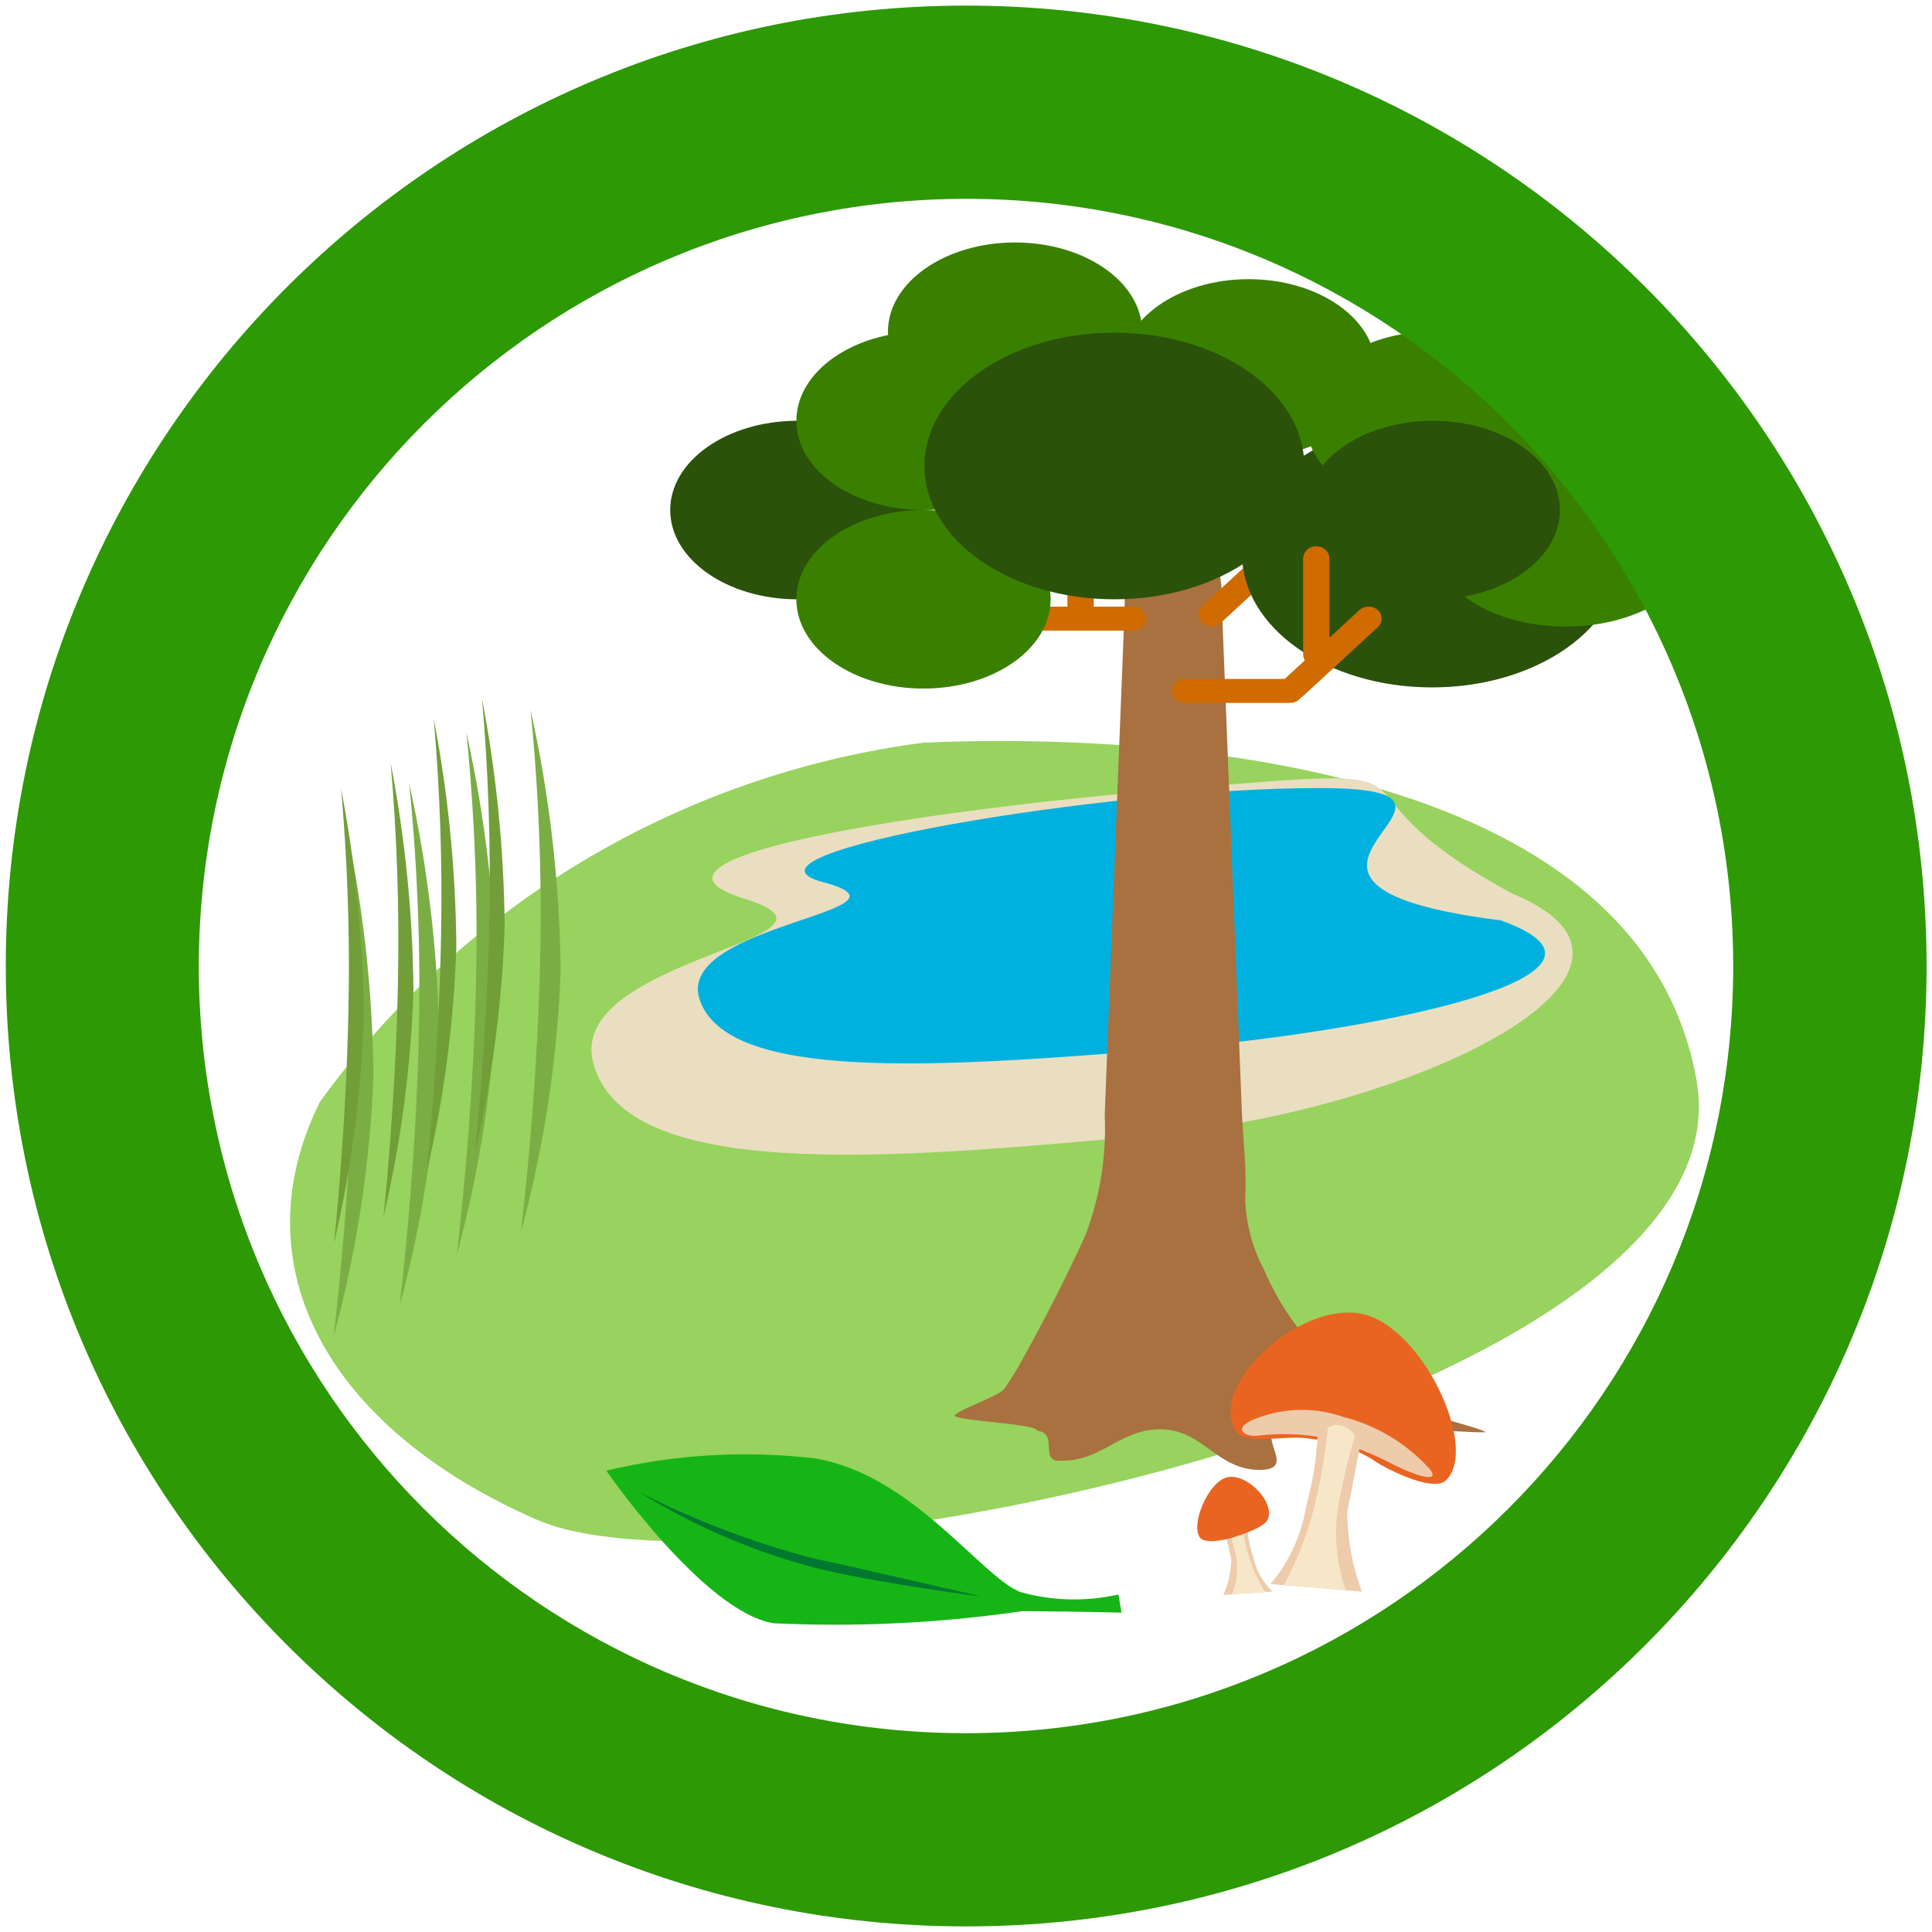
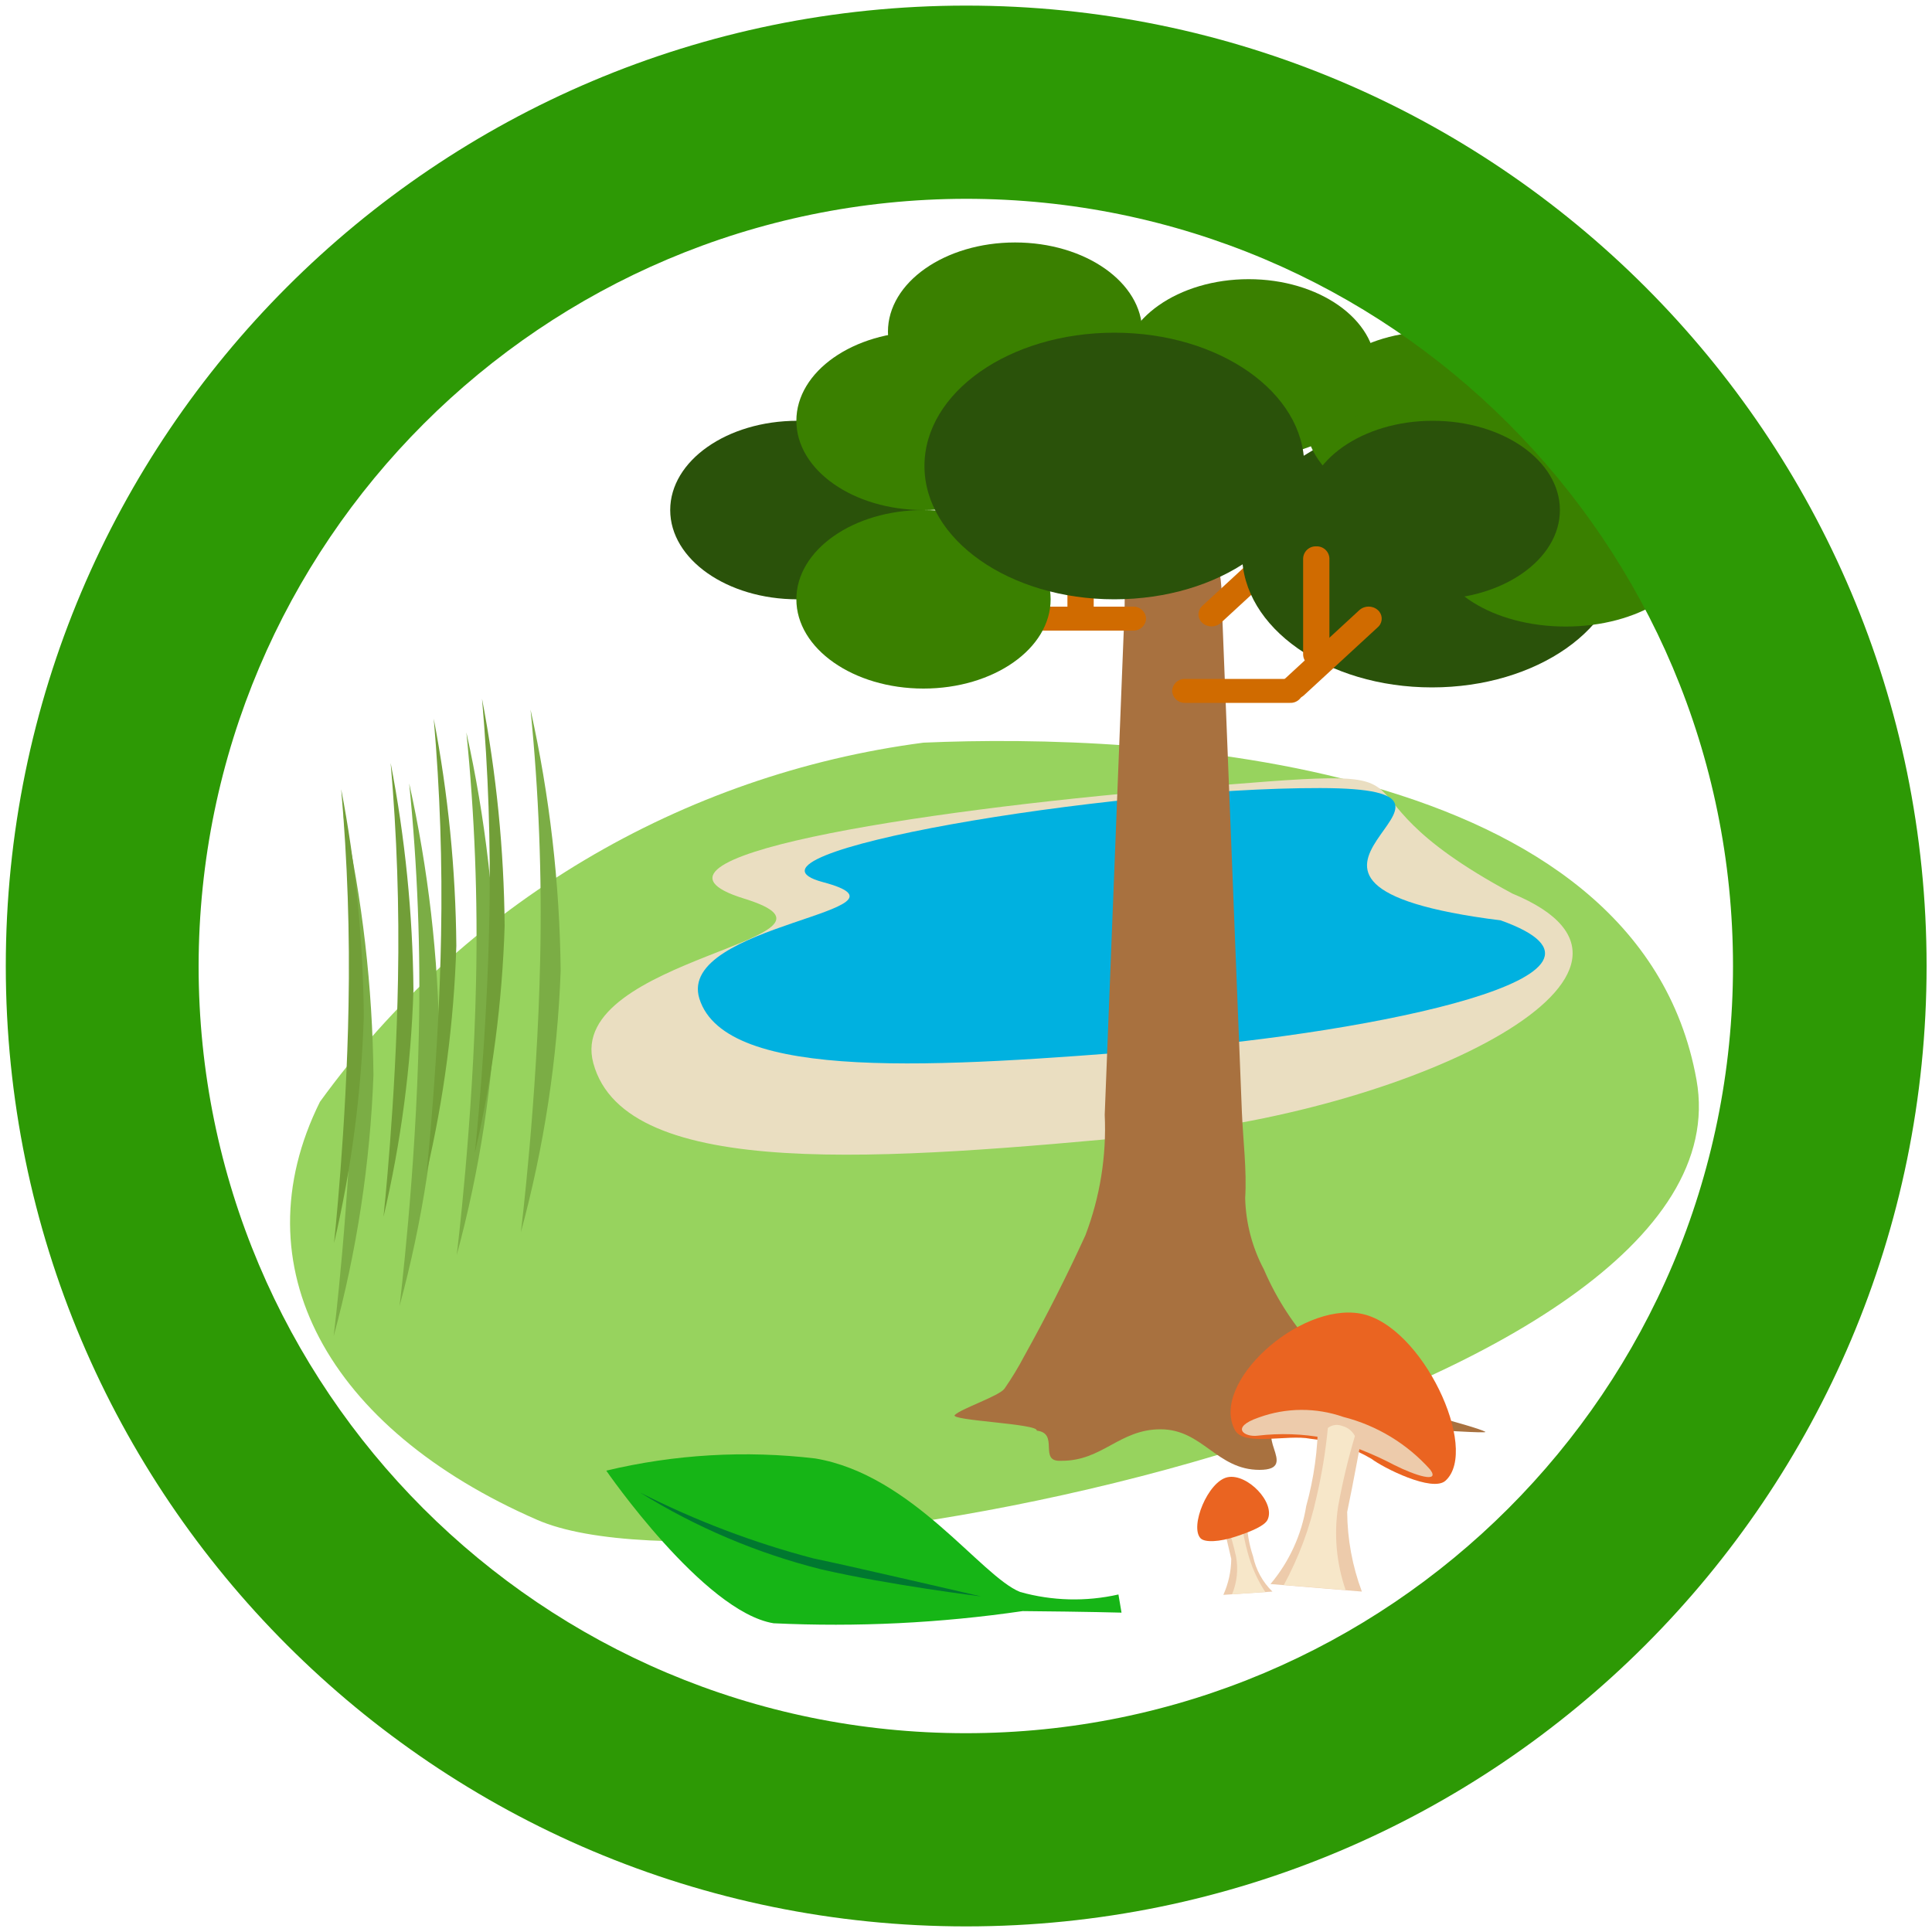
<svg xmlns="http://www.w3.org/2000/svg" width="10" height="10" viewBox="0 0 10 10">
-   <defs>
-     <clipPath id="clip-path">
-       <rect width="10" height="10" fill="none" />
-     </clipPath>
-   </defs>
  <g id="icons">
    <path d="M1.656,5.703c-.422.85.041,1.692,1.125,2.164s6.3-.608,6-2.278S5.933,3.793,4.78,3.844A4.594,4.594,0,0,0,1.656,5.703Z" fill="#97d35e" />
    <path d="M3.071,5.503c.166.614,1.517.501,2.892.372s2.829-.851,1.865-1.25c-1.104-.593-.141-.676-1.76-.54-1.333.112-2.894.357-2.217.566S2.923,4.954,3.071,5.503Z" fill="#eadec1" />
    <path d="M3.62,5.169c.136.435,1.248.354,2.378.264s2.563-.386,1.77-.669c-1.552-.196.152-.683-.934-.685-1.1-.002-3.13.339-2.574.487S3.499,4.781,3.62,5.169Z" fill="#00b1e0" />
    <path d="M6.325,3.151l.013.329.056,1.421.034.856c.006.146.026.299.017.445a.833.833,0,0,0,.097.369,1.451,1.451,0,0,0,.274.419,2.05,2.05,0,0,0,.264.232c.049.036.555.158.608.189.032.019-1.028-.071-1.02-.038-.221.022.074.235-.149.235-.221,0-.294-.21-.512-.21-.214,0-.301.165-.515.163-.12.007-.006-.143-.126-.156.013-.036-.453-.052-.424-.081.033-.033.229-.098.257-.136A1.605,1.605,0,0,0,5.301,7.02q.171-.307.317-.626a1.55,1.55,0,0,0,.1-.624l.069-1.759.034-.86c0-.213.02-.386.252-.386S6.325,2.938,6.325,3.151Z" fill="#a8713f" />
    <g id="_9797b750-3db3-4496-bf5e-7a95c26ab4ae" data-name=" 9797b750-3db3-4496-bf5e-7a95c26ab4ae">
      <path d="M6.223,3.136l.383-.353a.072.072,0,0,1,.096,0h0a.059.059,0,0,1,.005.083l-.005.005-.383.353a.072.072,0,0,1-.096,0h0a.059.059,0,0,1-.005-.083Z" fill="#d06b00" />
      <path d="M5.525,3.202V2.703A.065.065,0,0,1,5.593,2.64h0a.065.065,0,0,1,.068.062h0v.499a.065.065,0,0,1-.068.062h0a.065.065,0,0,1-.068-.062Z" fill="#d06b00" />
      <path d="M5.864,3.264H5.322a.065.065,0,0,1-.068-.062h0a.065.065,0,0,1,.068-.062h.542a.065.065,0,0,1,.068.062h0A.065.065,0,0,1,5.864,3.264Z" fill="#d06b00" />
      <ellipse cx="7.412" cy="2.868" rx="0.983" ry="0.69" fill="#2a520a" />
      <ellipse cx="4.127" cy="2.64" rx="0.658" ry="0.462" fill="#2a520a" />
      <ellipse cx="4.78" cy="2.178" rx="0.658" ry="0.462" fill="#3a8000" />
      <ellipse cx="4.78" cy="3.102" rx="0.658" ry="0.462" fill="#3a8000" />
      <ellipse cx="7.416" cy="2.178" rx="0.658" ry="0.462" fill="#3a8000" />
      <ellipse cx="6.463" cy="1.907" rx="0.658" ry="0.462" fill="#3a8000" />
      <ellipse cx="5.254" cy="1.717" rx="0.658" ry="0.462" fill="#3a8000" />
      <ellipse cx="8.104" cy="2.817" rx="0.678" ry="0.426" fill="#3a8000" />
      <ellipse cx="5.768" cy="2.412" rx="0.983" ry="0.69" fill="#2a520a" />
      <ellipse cx="7.416" cy="2.64" rx="0.658" ry="0.462" fill="#2a520a" />
      <path d="M6.135,3.514h.542a.065.065,0,0,1,.068.062h0a.065.065,0,0,1-.068.062H6.135a.065.065,0,0,1-.068-.062h0A.065.065,0,0,1,6.135,3.514Z" fill="#d06b00" />
      <path d="M6.653,3.511l.383-.353a.072.072,0,0,1,.096,0h0a.059.059,0,0,1,.005.083l-.005.005-.383.353a.072.072,0,0,1-.096,0h0a.059.059,0,0,1-.005-.083Z" fill="#d06b00" />
      <path d="M6.745,3.389V2.89a.065.065,0,0,1,.068-.062h0a.065.065,0,0,1,.068.062h0v.499a.065.065,0,0,1-.068.062h0a.065.065,0,0,1-.068-.062Z" fill="#d06b00" />
    </g>
    <path d="M6.783,7.447c-.121-.024-.344.041-.391-.045-.13-.241.33-.66.649-.603s.62.702.441.865c-.068.062-.323-.067-.383-.113A.777.777,0,0,0,6.783,7.447Z" fill="#ea6421" />
    <path d="M6.953,7.334a.899.899,0,0,1,.45.273c.052.071-.075.032-.188-.025a1.683,1.683,0,0,0-.358-.139A1.14,1.14,0,0,0,6.51,7.431c-.068.009-.146-.042.005-.094A.651.651,0,0,1,6.953,7.334Z" fill="#edcbab" />
    <path d="M6.822,7.353a1.666,1.666,0,0,1-.061.442.832.832,0,0,1-.185.404l.473.039a1.204,1.204,0,0,1-.076-.412c.029-.137.076-.394.076-.394" fill="#edcbab" />
    <path d="M7.013,7.433a3.369,3.369,0,0,0-.087.365.906.906,0,0,0,.039.432l-.32-.026a1.722,1.722,0,0,0,.169-.454,2.716,2.716,0,0,0,.059-.359.076.076,0,0,1,.075-.01A.102.102,0,0,1,7.013,7.433Z" fill="#f7e7c9" />
    <path d="M6.453,7.857a.635.635,0,0,0,.033.199.357.357,0,0,0,.1.182l-.254.017a.467.467,0,0,0,.041-.186c-.015-.061-.041-.177-.041-.177" fill="#edcbab" />
    <path d="M6.351,7.893a1.304,1.304,0,0,1,.047.165.344.344,0,0,1-.021.194L6.549,8.24a.706.706,0,0,1-.091-.204,1.052,1.052,0,0,1-.032-.162.047.047,0,0,0-.04-.005A.053.053,0,0,0,6.351,7.893Z" fill="#f7e7c9" />
    <path d="M6.561,7.866c.042-.088-.105-.241-.207-.22s-.197.256-.14.316c.022.023.099.019.183-.009S6.546,7.897,6.561,7.866Z" fill="#ea6421" />
    <path d="M5.789,8.253A1.037,1.037,0,0,1,5.28,8.24c-.204-.082-.558-.607-1.06-.691a3.093,3.093,0,0,0-1.082.063s.504.731.866.79a6.721,6.721,0,0,0,1.289-.063c.344.003.512.008.512.008Z" fill="#16b516" />
    <path d="M3.314,7.726a3.292,3.292,0,0,0,.937.397c.356.082.827.14.827.14s-.693-.161-.869-.197A4.523,4.523,0,0,1,3.314,7.726Z" fill="#007830" />
    <path d="M2.696,6.378s.085-.687.1-1.414a10.597,10.597,0,0,0-.05-1.291,6.554,6.554,0,0,1,.156,1.352A6.007,6.007,0,0,1,2.696,6.378Z" fill="#7bad45" />
    <path d="M2.364,6.496s.085-.687.1-1.414a10.574,10.574,0,0,0-.05-1.291A6.546,6.546,0,0,1,2.57,5.144,6.01,6.01,0,0,1,2.364,6.496Z" fill="#7bad45" />
    <path d="M2.068,6.76s.085-.687.1-1.414a10.588,10.588,0,0,0-.05-1.291A6.551,6.551,0,0,1,2.274,5.408,6.004,6.004,0,0,1,2.068,6.76Z" fill="#7bad45" />
    <path d="M1.727,6.916s.085-.687.1-1.414a10.599,10.599,0,0,0-.05-1.291A6.55,6.55,0,0,1,1.933,5.564,6.004,6.004,0,0,1,1.727,6.916Z" fill="#7bad45" />
    <path d="M2.458,5.966s.064-.597.075-1.228a10.618,10.618,0,0,0-.038-1.121,6.527,6.527,0,0,1,.117,1.175A5.959,5.959,0,0,1,2.458,5.966Z" fill="#719e38" />
    <path d="M2.208,6.069s.064-.597.075-1.228A10.618,10.618,0,0,0,2.245,3.72a6.527,6.527,0,0,1,.117,1.175A5.965,5.965,0,0,1,2.208,6.069Z" fill="#719e38" />
    <path d="M1.985,6.298s.064-.597.075-1.228a10.617,10.617,0,0,0-.038-1.121A6.526,6.526,0,0,1,2.14,5.124,5.961,5.961,0,0,1,1.985,6.298Z" fill="#719e38" />
    <path d="M1.729,6.434s.064-.597.075-1.228a10.618,10.618,0,0,0-.038-1.121,6.528,6.528,0,0,1,.117,1.175A5.961,5.961,0,0,1,1.729,6.434Z" fill="#719e38" />
  </g>
  <g id="icon-border">
-     <g clip-path="url(#clip-path)">
-       <g clip-path="url(#clip-path)">
-         <path d="M5,1.029A3.971,3.971,0,1,1,1.029,5,3.977,3.977,0,0,1,5,1.029m0-1A4.971,4.971,0,1,0,9.972,5,4.971,4.971,0,0,0,5,.029" fill="#2d9905" />
-       </g>
-     </g>
+     <path d="M5,1.029A3.971,3.971,0,1,1,1.028,5,3.977,3.977,0,0,1,5,1.029m0-1A4.971,4.971,0,1,0,9.972,5,4.971,4.971,0,0,0,5,.029" fill="#2d9905" />
  </g>
</svg>
